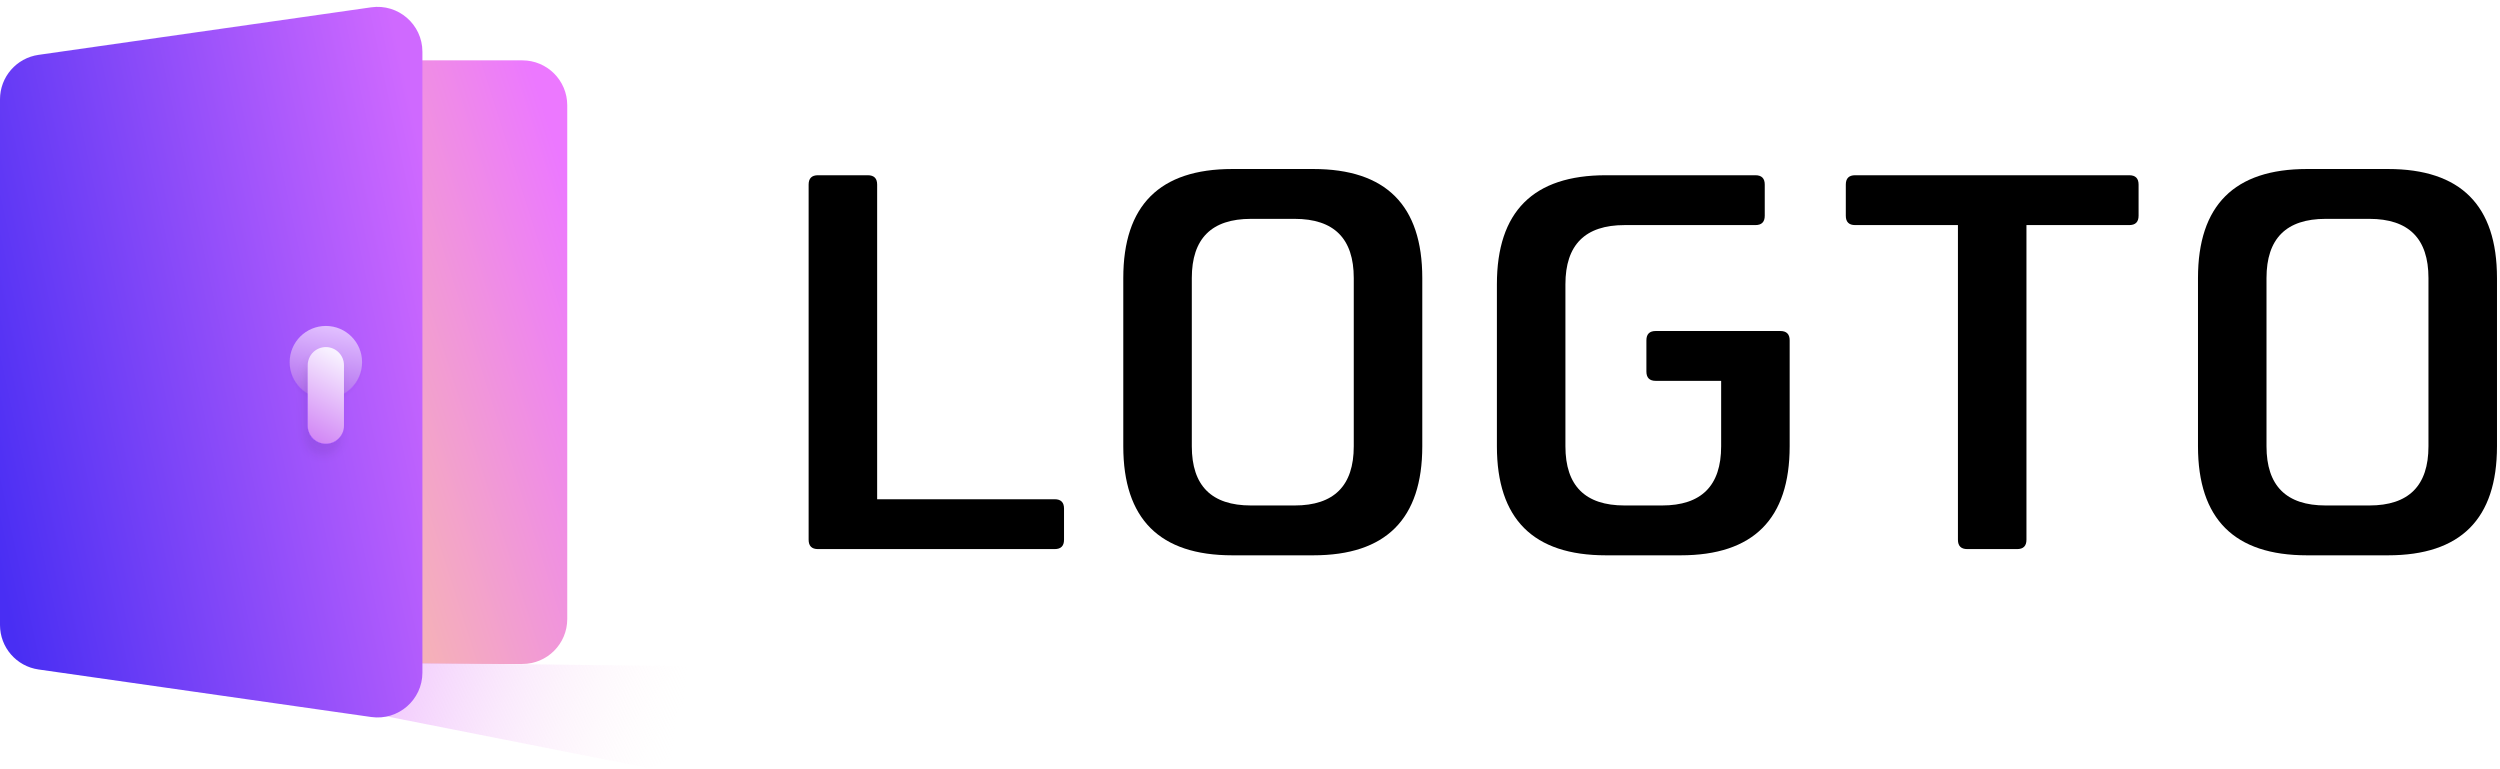
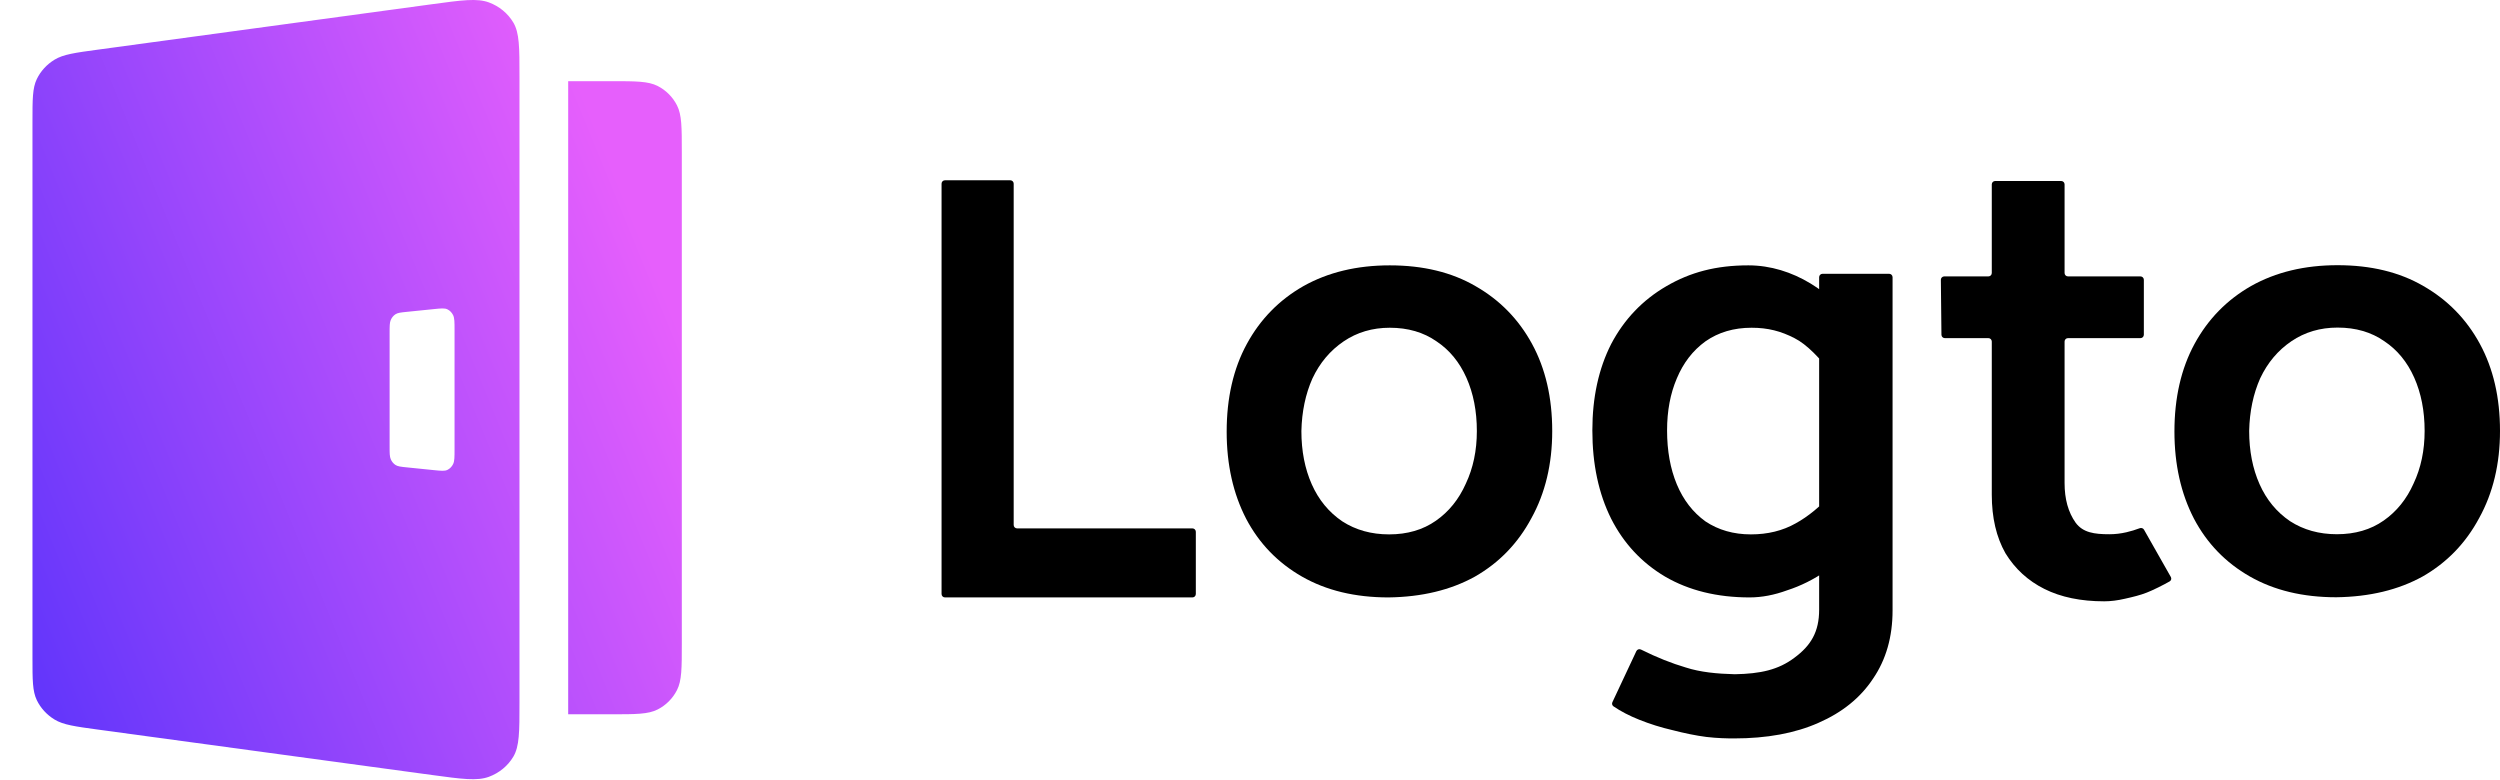
- <svg xmlns="http://www.w3.org/2000/svg" width="891" height="274" viewBox="0 0 891 274" fill="none">
-   <path d="M375.888 195.694C378.108 195.694 379.218 194.584 379.218 192.363V181.26C379.218 179.039 378.108 177.929 375.888 177.929H312.616V65.786C312.616 63.565 311.506 62.455 309.285 62.455H291.525C289.305 62.455 288.195 63.565 288.195 65.786V192.363C288.195 194.584 289.305 195.694 291.525 195.694H375.888Z" fill="currentColor" />
-   <path d="M468.052 60.234H439.191C413.29 60.234 400.339 73.188 400.339 99.096V159.054C400.339 184.961 413.29 197.915 439.191 197.915H468.052C493.953 197.915 506.903 184.961 506.903 159.054V99.096C506.903 73.188 493.953 60.234 468.052 60.234ZM482.482 159.054C482.482 173.118 475.452 180.15 461.392 180.15H445.851C431.79 180.15 424.76 173.118 424.76 159.054V99.096C424.76 85.032 431.79 78 445.851 78H461.392C475.452 78 482.482 85.032 482.482 99.096V159.054Z" fill="currentColor" />
-   <path d="M634.508 117.971H590.106C587.886 117.971 586.776 119.082 586.776 121.302V132.406C586.776 134.626 587.886 135.737 590.106 135.737H613.417V159.054C613.417 173.118 606.386 180.15 592.326 180.15H579.005C564.945 180.15 557.915 173.118 557.915 159.054V101.317C557.915 87.252 564.945 80.22 579.005 80.22H625.627C627.847 80.22 628.957 79.11 628.957 76.889V65.786C628.957 63.565 627.847 62.455 625.627 62.455H572.345C546.444 62.455 533.494 75.409 533.494 101.317V159.054C533.494 184.961 546.444 197.915 572.345 197.915H598.986C624.887 197.915 637.838 184.961 637.838 159.054V121.302C637.838 119.082 636.728 117.971 634.508 117.971Z" fill="currentColor" />
-   <path d="M758.86 62.455H661.176C658.956 62.455 657.846 63.565 657.846 65.786V76.889C657.846 79.11 658.956 80.22 661.176 80.22H697.807V192.363C697.807 194.584 698.917 195.694 701.138 195.694H718.898C721.118 195.694 722.228 194.584 722.228 192.363V80.22H758.86C761.08 80.22 762.19 79.11 762.19 76.889V65.786C762.19 63.565 761.08 62.455 758.86 62.455Z" fill="currentColor" />
-   <path d="M851.074 60.234H822.213C796.312 60.234 783.362 73.188 783.362 99.096V159.054C783.362 184.961 796.312 197.915 822.213 197.915H851.074C876.975 197.915 889.926 184.961 889.926 159.054V99.096C889.926 73.188 876.975 60.234 851.074 60.234ZM865.505 159.054C865.505 173.118 858.474 180.15 844.414 180.15H828.873C814.813 180.15 807.782 173.118 807.782 159.054V99.096C807.782 85.032 814.813 78 828.873 78H844.414C858.474 78 865.505 85.032 865.505 99.096V159.054Z" fill="currentColor" />
-   <path d="M0 37.512C0 28.675 7.163 21.512 16 21.512H186.166C195.003 21.512 202.166 28.675 202.166 37.512V220.638C202.166 229.474 195.003 236.638 186.166 236.638H16C7.163 236.638 0 229.474 0 220.638V37.512Z" fill="url(#paint0_linear_935_668)" />
-   <path d="M231.201 273.748L34.949 235.025L318.305 238.252L231.201 273.748Z" fill="url(#paint1_linear_935_668)" />
-   <path d="M0 35.389C0 27.427 5.855 20.676 13.737 19.55L132.286 2.61C141.925 1.232 150.549 8.712 150.549 18.449V239.702C150.549 249.439 141.925 256.919 132.286 255.542L13.737 238.602C5.855 237.475 0 230.725 0 222.762V35.389Z" fill="url(#paint2_linear_935_668)" />
-   <g filter="url(#filter0_d_935_668)">
-     <ellipse cx="116.138" cy="129.076" rx="12.904" ry="12.908" fill="url(#paint3_linear_935_668)" />
-   </g>
-   <g filter="url(#filter1_d_935_668)">
-     <rect x="109.686" y="123.697" width="12.904" height="34.42" rx="6.452" fill="url(#paint4_linear_935_668)" />
-   </g>
+ <svg xmlns="http://www.w3.org/2000/svg" width="154" height="48" viewBox="0 0 154 48" fill="none">
+   <path fill-rule="evenodd" clip-rule="evenodd" d="M2 7.495C2 6.116 2 5.426 2.267 4.871C2.503 4.382 2.882 3.968 3.359 3.677C3.901 3.347 4.621 3.249 6.061 3.054L26.596 0.262C28.46 0.008 29.392 -0.119 30.116 0.149C30.752 0.384 31.282 0.82 31.618 1.383C32 2.025 32 2.918 32 4.703V43.297C32 45.082 32 45.975 31.618 46.617C31.282 47.18 30.752 47.616 30.116 47.851C29.392 48.118 28.46 47.992 26.596 47.738H26.596H26.596L6.061 44.946L6.061 44.946C4.621 44.751 3.901 44.653 3.359 44.323C2.882 44.032 2.503 43.618 2.267 43.129C2 42.574 2 41.884 2 40.505V7.495ZM24 20.508C24 20.088 24 19.878 24.07 19.712C24.133 19.566 24.232 19.444 24.357 19.361C24.498 19.267 24.685 19.248 25.058 19.21L26.731 19.04C27.171 18.995 27.391 18.973 27.561 19.055C27.71 19.127 27.834 19.253 27.912 19.413C28 19.595 28 19.843 28 20.338V27.662C28 28.157 28 28.405 27.912 28.587C27.834 28.747 27.71 28.873 27.561 28.945C27.391 29.027 27.171 29.005 26.731 28.96L25.058 28.79C24.685 28.752 24.498 28.733 24.357 28.639C24.232 28.556 24.133 28.434 24.07 28.288C24 28.122 24 27.912 24 27.492V20.508ZM37.644 5H35V44H37.644C39.169 44 39.931 44 40.514 43.702C41.026 43.441 41.442 43.023 41.703 42.509C42 41.925 42 41.161 42 39.632V9.368C42 7.839 42 7.075 41.703 6.491C41.442 5.977 41.026 5.559 40.514 5.298C39.931 5 39.169 5 37.644 5Z" fill="url(#paint0_linear_1123_6803)" />
+   <path d="M85.53 36.801C83.475 36.801 81.7 36.374 80.206 35.52C78.712 34.666 77.564 33.478 76.763 31.957C75.963 30.409 75.563 28.622 75.563 26.593C75.563 24.512 75.976 22.71 76.804 21.189C77.631 19.668 78.792 18.481 80.286 17.627C81.807 16.773 83.582 16.346 85.61 16.346C87.665 16.346 89.426 16.773 90.894 17.627C92.388 18.481 93.549 19.668 94.376 21.189C95.204 22.71 95.617 24.498 95.617 26.553C95.617 28.581 95.19 30.369 94.336 31.917C93.509 33.465 92.348 34.666 90.854 35.52C89.359 36.347 87.585 36.774 85.53 36.801ZM85.57 32.918C86.691 32.918 87.651 32.638 88.452 32.077C89.253 31.517 89.866 30.756 90.293 29.796C90.747 28.835 90.974 27.754 90.974 26.553C90.974 25.326 90.76 24.232 90.333 23.271C89.906 22.31 89.293 21.563 88.492 21.029C87.691 20.469 86.731 20.189 85.61 20.189C84.543 20.189 83.595 20.469 82.768 21.029C81.941 21.59 81.3 22.35 80.847 23.311C80.419 24.272 80.193 25.352 80.166 26.553C80.166 27.781 80.379 28.875 80.806 29.836C81.233 30.796 81.861 31.557 82.688 32.117C83.515 32.651 84.476 32.918 85.57 32.918Z" fill="currentColor" />
+   <path d="M116.582 17.075C116.582 16.96 116.488 16.866 116.373 16.866H112.268C112.152 16.866 112.059 16.96 112.059 17.075V37.561C112.059 38.922 111.552 39.767 110.538 40.515C109.55 41.262 108.44 41.506 106.865 41.533C105.771 41.506 104.744 41.409 103.837 41.115C102.986 40.865 102.055 40.497 101.084 40.012C100.978 39.959 100.849 40.003 100.799 40.11L99.323 43.256C99.28 43.346 99.308 43.455 99.391 43.512C99.841 43.818 100.368 44.092 100.971 44.333C101.638 44.6 102.318 44.813 103.012 44.973C103.733 45.16 104.477 45.316 105.118 45.396C105.785 45.476 106.415 45.487 106.815 45.487C108.843 45.487 110.578 45.167 112.019 44.526C113.486 43.886 114.607 42.978 115.381 41.804C116.182 40.63 116.582 39.229 116.582 37.601V17.075ZM113.314 30.334C113.253 30.189 113.059 30.161 112.956 30.28C112.171 31.183 111.373 31.823 110.618 32.237C109.817 32.691 108.896 32.918 107.856 32.918C106.788 32.918 105.854 32.651 105.054 32.117C104.28 31.557 103.693 30.796 103.292 29.836C102.892 28.875 102.692 27.767 102.692 26.513C102.692 25.312 102.892 24.245 103.292 23.311C103.693 22.35 104.28 21.59 105.054 21.029C105.854 20.469 106.802 20.189 107.896 20.189C108.91 20.189 109.71 20.402 110.538 20.829C111.31 21.215 112.132 22.097 112.839 23.018C112.938 23.146 113.139 23.122 113.202 22.974L114.338 20.293C114.366 20.228 114.359 20.153 114.319 20.095C112.885 18.038 110.461 16.346 107.7 16.346C105.699 16.346 104.12 16.773 102.652 17.627C101.184 18.481 100.05 19.668 99.249 21.189C98.475 22.71 98.089 24.485 98.089 26.513C98.089 28.595 98.475 30.409 99.249 31.957C100.023 33.478 101.131 34.666 102.572 35.52C104.04 36.374 105.774 36.801 107.776 36.801C108.523 36.801 109.297 36.654 110.097 36.36C110.925 36.093 111.725 35.693 112.499 35.16C113.239 34.649 113.894 34.041 114.464 33.334C114.511 33.275 114.522 33.195 114.493 33.125L113.314 30.334Z" fill="currentColor" />
+   <path d="M132.061 17.235C132.061 17.12 131.968 17.026 131.852 17.026H127.386C127.271 17.026 127.178 16.933 127.178 16.818V11.358C127.178 11.242 127.084 11.149 126.969 11.149H122.903C122.788 11.149 122.694 11.242 122.694 11.358V16.818C122.694 16.933 122.601 17.026 122.486 17.026H119.766C119.65 17.026 119.556 17.121 119.557 17.237L119.593 20.622C119.594 20.737 119.687 20.829 119.801 20.829H122.486C122.601 20.829 122.694 20.923 122.694 21.038V30.476C122.694 31.89 122.975 33.091 123.535 34.079C124.122 35.039 124.923 35.773 125.937 36.28C126.951 36.787 128.178 37.041 129.619 37.041C130.02 37.041 130.447 36.987 130.9 36.881C131.381 36.774 131.845 36.662 132.245 36.502C132.602 36.367 133.299 36.018 133.654 35.812C133.748 35.758 133.777 35.638 133.724 35.543L132.072 32.631C132.02 32.539 131.907 32.5 131.808 32.538C131.541 32.64 131.265 32.723 130.98 32.789C130.633 32.869 130.286 32.909 129.94 32.909C129.006 32.909 128.312 32.811 127.858 32.197C127.404 31.557 127.178 30.743 127.178 29.756V21.038C127.178 20.923 127.271 20.829 127.386 20.829H131.852C131.968 20.829 132.061 20.736 132.061 20.62V17.235Z" fill="currentColor" />
+   <path d="M143.913 36.791C141.858 36.791 140.083 36.364 138.589 35.51C137.094 34.656 135.947 33.468 135.146 31.947C134.346 30.399 133.945 28.611 133.945 26.583C133.945 24.502 134.359 22.701 135.186 21.179C136.014 19.658 137.174 18.471 138.669 17.617C140.19 16.763 141.965 16.336 143.993 16.336C146.048 16.336 147.809 16.763 149.277 17.617C150.771 18.471 151.932 19.658 152.759 21.179C153.586 22.701 154 24.488 154 26.543C154 28.572 153.573 30.359 152.719 31.907C151.892 33.455 150.731 34.656 149.237 35.51C147.742 36.337 145.968 36.764 143.913 36.791ZM143.953 32.908C145.074 32.908 146.034 32.628 146.835 32.067C147.635 31.507 148.249 30.746 148.676 29.786C149.13 28.825 149.357 27.744 149.357 26.543C149.357 25.316 149.143 24.222 148.716 23.261C148.289 22.3 147.675 21.553 146.875 21.019C146.074 20.459 145.114 20.179 143.993 20.179C142.925 20.179 141.978 20.459 141.151 21.019C140.323 21.58 139.683 22.34 139.229 23.301C138.802 24.262 138.575 25.342 138.549 26.543C138.549 27.771 138.762 28.865 139.189 29.826C139.616 30.786 140.243 31.547 141.071 32.107C141.898 32.641 142.859 32.908 143.953 32.908Z" fill="currentColor" />
+   <path d="M73.663 32.758C73.663 32.642 73.57 32.549 73.455 32.549H62.652C62.537 32.549 62.443 32.456 62.443 32.34V11.314C62.443 11.198 62.35 11.105 62.234 11.105H58.209C58.093 11.105 58 11.198 58 11.314V36.592C58 36.707 58.093 36.801 58.209 36.801H73.455C73.57 36.801 73.663 36.707 73.663 36.592V32.758Z" fill="currentColor" />
  <defs>
-     <linearGradient id="paint0_linear_935_668" x1="4.839" y1="136.604" x2="205.001" y2="72.586" gradientUnits="userSpaceOnUse">
-       <stop stop-color="#FFF06A" />
-       <stop offset="1" stop-color="#EC78FF" />
+     <linearGradient id="paint0_linear_1123_6803" x1="-10.381" y1="33.195" x2="38.89" y2="13.054" gradientUnits="userSpaceOnUse">
+       <stop stop-color="#4B2EFB" />
+       <stop offset="1" stop-color="#E65FFC" />
    </linearGradient>
-     <linearGradient id="paint1_linear_935_668" x1="118.827" y1="241.479" x2="240.344" y2="266.206" gradientUnits="userSpaceOnUse">
-       <stop stop-color="#ECB6FF" />
-       <stop offset="1" stop-color="#FFF4F4" stop-opacity="0" />
-     </linearGradient>
-     <linearGradient id="paint2_linear_935_668" x1="-12.367" y1="147.899" x2="162.382" y2="110.271" gradientUnits="userSpaceOnUse">
-       <stop stop-color="#492EF3" />
-       <stop offset="1" stop-color="#CF69FF" />
-     </linearGradient>
-     <linearGradient id="paint3_linear_935_668" x1="116.138" y1="116.168" x2="110.759" y2="141.983" gradientUnits="userSpaceOnUse">
-       <stop stop-color="#E1BFFF" />
-       <stop offset="1" stop-color="#AF68EE" />
-     </linearGradient>
-     <linearGradient id="paint4_linear_935_668" x1="116.138" y1="123.697" x2="100.89" y2="151.138" gradientUnits="userSpaceOnUse">
-       <stop stop-color="#F8F2FF" />
-       <stop offset="1" stop-color="#D185F5" />
-     </linearGradient>
-     <filter id="filter0_d_935_668" x="102.234" y="116.168" width="27.808" height="27.814" filterUnits="userSpaceOnUse" color-interpolation-filters="sRGB">
-       <feFlood flood-opacity="0" result="BackgroundImageFix" />
-       <feColorMatrix in="SourceAlpha" type="matrix" values="0 0 0 0 0 0 0 0 0 0 0 0 0 0 0 0 0 0 127 0" result="hardAlpha" />
-       <feOffset dy="1" />
-       <feGaussianBlur stdDeviation="0.5" />
-       <feComposite in2="hardAlpha" operator="out" />
-       <feColorMatrix type="matrix" values="0 0 0 0 0.104 0 0 0 0 0.083 0 0 0 0 0.2 0 0 0 0.02 0" />
-       <feBlend mode="normal" in2="BackgroundImageFix" result="effect1_dropShadow_935_668" />
-       <feBlend mode="normal" in="SourceGraphic" in2="effect1_dropShadow_935_668" result="shape" />
-     </filter>
-     <filter id="filter1_d_935_668" x="105.686" y="123.697" width="18.904" height="41.42" filterUnits="userSpaceOnUse" color-interpolation-filters="sRGB">
-       <feFlood flood-opacity="0" result="BackgroundImageFix" />
-       <feColorMatrix in="SourceAlpha" type="matrix" values="0 0 0 0 0 0 0 0 0 0 0 0 0 0 0 0 0 0 127 0" result="hardAlpha" />
-       <feOffset dx="-1" dy="4" />
-       <feGaussianBlur stdDeviation="1.5" />
-       <feComposite in2="hardAlpha" operator="out" />
-       <feColorMatrix type="matrix" values="0 0 0 0 0.104 0 0 0 0 0.083 0 0 0 0 0.2 0 0 0 0.08 0" />
-       <feBlend mode="normal" in2="BackgroundImageFix" result="effect1_dropShadow_935_668" />
-       <feBlend mode="normal" in="SourceGraphic" in2="effect1_dropShadow_935_668" result="shape" />
-     </filter>
  </defs>
</svg>
